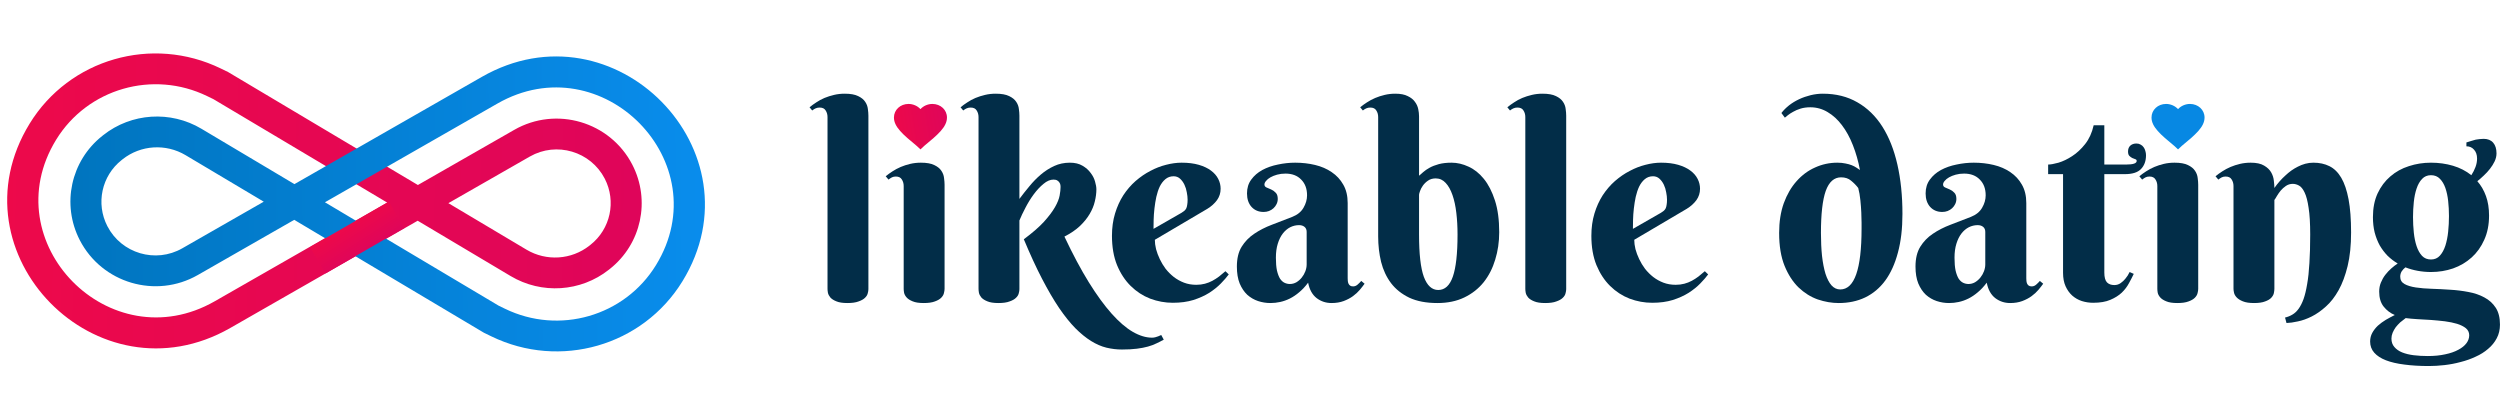
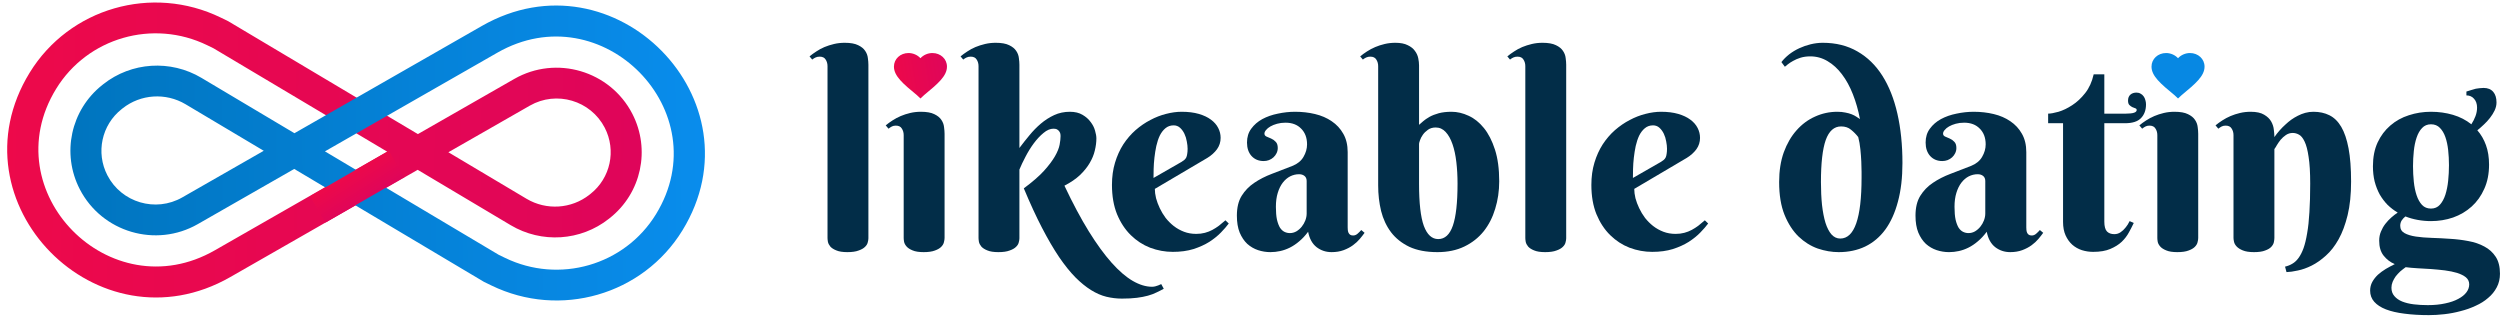
- <svg xmlns="http://www.w3.org/2000/svg" width="250" height="42" viewBox="0 0 330 42" fill="none">
+ <svg xmlns="http://www.w3.org/2000/svg" width="330" height="42" viewBox="0 0 330 42" fill="none">
  <mask id="mask0" mask-type="alpha" maskUnits="userSpaceOnUse" x="0" y="0" width="94" height="40">
    <rect width="94" height="40" fill="#C4C4C4" />
  </mask>
  <g mask="url(#mask0)">
    <path fill-rule="evenodd" clip-rule="evenodd" d="M79.826 16.861C77.967 13.261 73.458 11.93 69.94 13.943L59.186 20.097L69.501 26.237C72.12 27.795 75.43 27.581 77.811 25.7L77.943 25.595C80.584 23.508 81.372 19.855 79.826 16.861ZM55.134 22.416L67.408 29.722C71.491 32.153 76.654 31.819 80.366 28.885L80.498 28.78C84.66 25.49 85.901 19.734 83.466 15.017C80.537 9.343 73.431 7.246 67.887 10.418L55.161 17.701L30.114 2.793L29.136 2.318C20.075 -2.086 9.155 1.063 3.918 9.59C-6.609 26.732 12.889 46.593 30.404 36.569L55.134 22.416ZM51.109 20.02L28.171 6.367L27.349 5.968C20.186 2.487 11.554 4.976 7.414 11.717C-0.908 25.268 14.505 40.968 28.352 33.044L51.109 20.02Z" fill="url(#paint0_linear)" />
    <path fill-rule="evenodd" clip-rule="evenodd" d="M14.174 23.139C16.033 26.739 20.542 28.07 24.06 26.057L34.814 19.903L24.499 13.763C21.88 12.205 18.57 12.418 16.189 14.3L16.057 14.405C13.416 16.492 12.628 20.145 14.174 23.139ZM38.866 17.584L26.592 10.278C22.509 7.848 17.346 8.181 13.634 11.115L13.502 11.22C9.34 14.51 8.099 20.266 10.534 24.983C13.463 30.657 20.569 32.754 26.113 29.581L38.839 22.299L63.886 37.207L64.864 37.682C73.925 42.086 84.845 38.937 90.082 30.41C100.609 13.268 81.111 -6.592 63.596 3.431L38.866 17.584ZM42.891 19.98L65.829 33.633L66.651 34.032C73.814 37.514 82.446 35.024 86.586 28.283C94.908 14.732 79.495 -0.968 65.648 6.956L42.891 19.98Z" fill="url(#paint1_linear)" />
    <rect x="51.331" y="19.894" width="4.03" height="12" transform="rotate(60 51.3311 19.894)" fill="url(#paint2_linear)" />
  </g>
  <path d="M114.629 31.453C114.629 31.605 114.6 31.787 114.541 31.998C114.494 32.209 114.371 32.408 114.172 32.596C113.984 32.783 113.703 32.941 113.328 33.07C112.965 33.211 112.473 33.281 111.852 33.281C111.23 33.281 110.744 33.205 110.393 33.053C110.041 32.912 109.777 32.742 109.602 32.543C109.438 32.344 109.332 32.139 109.285 31.928C109.25 31.717 109.232 31.547 109.232 31.418V8.742C109.232 8.402 109.15 8.109 108.986 7.863C108.834 7.605 108.57 7.477 108.195 7.477C107.996 7.477 107.82 7.512 107.668 7.582C107.527 7.641 107.375 7.734 107.211 7.863L106.859 7.441C107.129 7.219 107.428 7.002 107.756 6.791C108.084 6.568 108.441 6.375 108.828 6.211C109.227 6.047 109.648 5.912 110.094 5.807C110.539 5.701 111.008 5.648 111.5 5.648C112.262 5.648 112.854 5.754 113.275 5.965C113.697 6.164 114.008 6.416 114.207 6.721C114.406 7.014 114.523 7.33 114.559 7.67C114.605 7.998 114.629 8.291 114.629 8.549V31.453Z" fill="#022D48" />
  <path d="M124.684 31.418C124.684 31.57 124.654 31.758 124.596 31.98C124.549 32.191 124.426 32.397 124.227 32.596C124.039 32.783 123.764 32.941 123.4 33.07C123.037 33.211 122.545 33.281 121.924 33.281C121.303 33.281 120.816 33.205 120.465 33.053C120.113 32.912 119.85 32.742 119.674 32.543C119.498 32.344 119.387 32.139 119.34 31.928C119.305 31.717 119.287 31.547 119.287 31.418V17.848C119.287 17.508 119.205 17.215 119.041 16.969C118.889 16.711 118.625 16.582 118.25 16.582C118.051 16.582 117.881 16.617 117.74 16.688C117.6 16.758 117.447 16.857 117.283 16.986L116.914 16.547C117.184 16.324 117.482 16.107 117.811 15.896C118.15 15.674 118.514 15.48 118.9 15.316C119.287 15.152 119.703 15.018 120.148 14.912C120.594 14.807 121.062 14.754 121.555 14.754C122.316 14.754 122.908 14.859 123.33 15.07C123.752 15.27 124.062 15.521 124.262 15.826C124.461 16.119 124.578 16.436 124.613 16.775C124.66 17.115 124.684 17.414 124.684 17.672V31.418Z" fill="#022D48" />
  <path d="M134.562 19.535C134.973 18.984 135.412 18.428 135.881 17.865C136.35 17.291 136.854 16.775 137.393 16.318C137.932 15.861 138.518 15.486 139.15 15.193C139.783 14.9 140.475 14.754 141.225 14.754C141.893 14.754 142.449 14.889 142.895 15.158C143.34 15.416 143.697 15.732 143.967 16.107C144.248 16.471 144.441 16.852 144.547 17.25C144.664 17.648 144.723 17.988 144.723 18.27C144.723 18.785 144.652 19.324 144.512 19.887C144.383 20.438 144.154 20.988 143.826 21.539C143.51 22.078 143.082 22.605 142.543 23.121C142.004 23.625 141.324 24.088 140.504 24.51C141.605 26.842 142.678 28.852 143.721 30.539C144.764 32.215 145.766 33.592 146.727 34.67C147.699 35.76 148.631 36.562 149.521 37.078C150.412 37.594 151.262 37.852 152.07 37.852C152.211 37.852 152.352 37.834 152.492 37.799C152.633 37.764 152.762 37.723 152.879 37.676C153.008 37.629 153.143 37.57 153.283 37.5L153.617 38.115C153.301 38.291 152.979 38.455 152.65 38.607C152.322 38.772 151.947 38.912 151.525 39.029C151.104 39.147 150.617 39.24 150.066 39.31C149.516 39.381 148.859 39.416 148.098 39.416C147.406 39.416 146.721 39.334 146.041 39.17C145.373 39.006 144.699 38.713 144.02 38.291C143.34 37.869 142.648 37.307 141.945 36.603C141.254 35.9 140.539 35.01 139.801 33.932C139.074 32.853 138.324 31.57 137.551 30.082C136.777 28.594 135.975 26.854 135.143 24.861C136.268 24.029 137.152 23.262 137.797 22.559C138.441 21.844 138.928 21.199 139.256 20.625C139.584 20.051 139.789 19.541 139.871 19.096C139.953 18.65 139.994 18.27 139.994 17.953C139.994 17.906 139.988 17.83 139.977 17.725C139.965 17.607 139.924 17.496 139.854 17.391C139.795 17.285 139.701 17.191 139.572 17.109C139.455 17.027 139.285 16.986 139.062 16.986C138.629 16.986 138.189 17.174 137.744 17.549C137.299 17.912 136.871 18.369 136.461 18.92C136.062 19.459 135.699 20.045 135.371 20.678C135.043 21.299 134.773 21.867 134.562 22.383V31.453C134.562 31.605 134.533 31.787 134.475 31.998C134.428 32.209 134.305 32.408 134.105 32.596C133.918 32.783 133.637 32.941 133.262 33.07C132.898 33.211 132.406 33.281 131.785 33.281C131.164 33.281 130.678 33.205 130.326 33.053C129.975 32.912 129.711 32.742 129.535 32.543C129.371 32.344 129.266 32.139 129.219 31.928C129.184 31.717 129.166 31.547 129.166 31.418V8.742C129.166 8.402 129.084 8.109 128.92 7.863C128.768 7.605 128.504 7.477 128.129 7.477C127.93 7.477 127.754 7.512 127.602 7.582C127.461 7.641 127.309 7.734 127.145 7.863L126.793 7.441C127.062 7.219 127.361 7.002 127.689 6.791C128.018 6.568 128.375 6.375 128.762 6.211C129.16 6.047 129.582 5.912 130.027 5.807C130.473 5.701 130.941 5.648 131.434 5.648C132.195 5.648 132.787 5.754 133.209 5.965C133.631 6.164 133.941 6.416 134.141 6.721C134.34 7.014 134.457 7.33 134.492 7.67C134.539 7.998 134.562 8.291 134.562 8.549V19.535Z" fill="#022D48" />
  <path d="M152.439 24.932C152.439 25.307 152.492 25.717 152.598 26.162C152.715 26.596 152.879 27.035 153.09 27.48C153.301 27.926 153.559 28.354 153.863 28.764C154.18 29.162 154.537 29.52 154.936 29.836C155.346 30.152 155.797 30.404 156.289 30.592C156.781 30.779 157.32 30.873 157.906 30.873C158.316 30.873 158.697 30.826 159.049 30.732C159.4 30.639 159.729 30.51 160.033 30.346C160.338 30.182 160.631 29.994 160.912 29.783C161.193 29.561 161.475 29.326 161.756 29.08L162.195 29.502C161.926 29.865 161.58 30.264 161.158 30.697C160.736 31.131 160.227 31.541 159.629 31.928C159.031 32.303 158.334 32.619 157.537 32.877C156.74 33.123 155.832 33.246 154.812 33.246C153.793 33.246 152.797 33.065 151.824 32.701C150.863 32.326 150.008 31.77 149.258 31.031C148.508 30.293 147.904 29.373 147.447 28.271C147.002 27.17 146.779 25.881 146.779 24.404C146.779 23.338 146.914 22.359 147.184 21.469C147.453 20.578 147.816 19.775 148.273 19.061C148.742 18.346 149.281 17.719 149.891 17.18C150.512 16.641 151.162 16.195 151.842 15.844C152.521 15.48 153.213 15.211 153.916 15.035C154.631 14.848 155.316 14.754 155.973 14.754C156.84 14.754 157.596 14.848 158.24 15.035C158.885 15.223 159.418 15.475 159.84 15.791C160.273 16.107 160.596 16.477 160.807 16.898C161.018 17.309 161.123 17.742 161.123 18.199C161.123 18.75 160.965 19.248 160.648 19.693C160.332 20.127 159.91 20.508 159.383 20.836L152.439 24.932ZM155.973 21.363C156.125 21.27 156.248 21.182 156.342 21.1C156.447 21.006 156.529 20.9 156.588 20.783C156.646 20.654 156.688 20.502 156.711 20.326C156.746 20.139 156.764 19.91 156.764 19.641C156.764 19.348 156.729 19.025 156.658 18.674C156.6 18.311 156.494 17.971 156.342 17.654C156.189 17.338 155.996 17.074 155.762 16.863C155.527 16.652 155.246 16.547 154.918 16.547C154.496 16.547 154.133 16.676 153.828 16.934C153.535 17.18 153.289 17.502 153.09 17.9C152.902 18.299 152.75 18.756 152.633 19.271C152.527 19.775 152.445 20.285 152.387 20.801C152.328 21.316 152.293 21.814 152.281 22.295C152.27 22.764 152.264 23.162 152.264 23.49L155.973 21.363Z" fill="#022D48" />
  <path d="M172.479 23.895C172.479 23.602 172.385 23.379 172.197 23.227C172.01 23.074 171.77 22.998 171.477 22.998C171.066 22.998 170.674 23.092 170.299 23.279C169.936 23.467 169.613 23.742 169.332 24.105C169.051 24.469 168.828 24.92 168.664 25.459C168.5 25.986 168.418 26.602 168.418 27.305C168.418 27.984 168.465 28.547 168.559 28.992C168.664 29.438 168.799 29.795 168.963 30.064C169.139 30.322 169.338 30.504 169.561 30.609C169.783 30.715 170.018 30.768 170.264 30.768C170.568 30.768 170.855 30.691 171.125 30.539C171.395 30.375 171.629 30.17 171.828 29.924C172.027 29.678 172.186 29.402 172.303 29.098C172.42 28.793 172.479 28.488 172.479 28.184V23.895ZM169.684 16.195C169.285 16.195 168.916 16.242 168.576 16.336C168.236 16.43 167.943 16.547 167.697 16.688C167.451 16.828 167.258 16.986 167.117 17.162C166.977 17.326 166.906 17.484 166.906 17.637C166.906 17.812 166.994 17.941 167.17 18.023C167.357 18.094 167.562 18.182 167.785 18.287C168.008 18.381 168.207 18.521 168.383 18.709C168.57 18.885 168.664 19.16 168.664 19.535C168.664 19.781 168.611 20.01 168.506 20.221C168.412 20.42 168.277 20.602 168.102 20.766C167.938 20.918 167.738 21.041 167.504 21.135C167.281 21.217 167.047 21.258 166.801 21.258C166.145 21.258 165.611 21.035 165.201 20.59C164.803 20.145 164.604 19.553 164.604 18.814C164.604 18.1 164.791 17.49 165.166 16.986C165.541 16.471 166.027 16.049 166.625 15.721C167.234 15.393 167.92 15.152 168.682 15C169.443 14.836 170.205 14.754 170.967 14.754C171.881 14.754 172.754 14.854 173.586 15.053C174.418 15.252 175.15 15.568 175.783 16.002C176.428 16.436 176.938 16.986 177.312 17.654C177.699 18.322 177.893 19.131 177.893 20.08V30.012C177.893 30.117 177.898 30.234 177.91 30.363C177.922 30.492 177.951 30.609 177.998 30.715C178.045 30.82 178.115 30.908 178.209 30.979C178.303 31.049 178.438 31.084 178.613 31.084C178.824 31.084 179.018 31.008 179.193 30.855C179.381 30.691 179.545 30.527 179.686 30.363L180.125 30.732C179.949 30.979 179.738 31.248 179.492 31.541C179.246 31.834 178.947 32.109 178.596 32.367C178.244 32.625 177.834 32.842 177.365 33.018C176.896 33.193 176.363 33.281 175.766 33.281C175.027 33.281 174.371 33.065 173.797 32.631C173.223 32.185 172.848 31.506 172.672 30.592C172.297 31.096 171.904 31.518 171.494 31.857C171.096 32.197 170.686 32.473 170.264 32.684C169.842 32.895 169.414 33.047 168.98 33.141C168.559 33.234 168.131 33.281 167.697 33.281C167.135 33.281 166.59 33.193 166.062 33.018C165.535 32.842 165.061 32.566 164.639 32.191C164.229 31.805 163.895 31.307 163.637 30.697C163.391 30.088 163.268 29.344 163.268 28.465C163.268 27.398 163.479 26.525 163.9 25.846C164.322 25.166 164.873 24.598 165.553 24.141C166.244 23.672 167.023 23.273 167.891 22.945C168.77 22.617 169.666 22.271 170.58 21.908C171.26 21.639 171.752 21.24 172.057 20.713C172.373 20.174 172.531 19.623 172.531 19.061C172.531 18.193 172.273 17.502 171.758 16.986C171.254 16.459 170.562 16.195 169.684 16.195Z" fill="#022D48" />
  <path d="M192.395 24.246C192.395 23.227 192.342 22.271 192.236 21.381C192.131 20.479 191.961 19.693 191.727 19.025C191.492 18.346 191.193 17.812 190.83 17.426C190.467 17.027 190.027 16.828 189.512 16.828C189.113 16.828 188.773 16.928 188.492 17.127C188.223 17.314 188 17.531 187.824 17.777C187.648 18.023 187.52 18.27 187.438 18.516C187.355 18.75 187.314 18.908 187.314 18.99V24.246C187.314 26.801 187.525 28.658 187.947 29.818C188.381 30.979 189.014 31.559 189.846 31.559C190.725 31.559 191.369 30.967 191.779 29.783C192.189 28.6 192.395 26.754 192.395 24.246ZM181.918 8.742C181.918 8.402 181.836 8.109 181.672 7.863C181.52 7.605 181.256 7.477 180.881 7.477C180.682 7.477 180.506 7.512 180.354 7.582C180.213 7.641 180.061 7.734 179.896 7.863L179.545 7.441C179.814 7.219 180.113 7.002 180.441 6.791C180.781 6.568 181.145 6.375 181.531 6.211C181.918 6.047 182.334 5.912 182.779 5.807C183.225 5.701 183.693 5.648 184.186 5.648C184.865 5.648 185.41 5.754 185.82 5.965C186.242 6.164 186.559 6.416 186.77 6.721C186.992 7.014 187.139 7.336 187.209 7.688C187.279 8.027 187.314 8.344 187.314 8.637V16.477C187.455 16.348 187.637 16.189 187.859 16.002C188.082 15.803 188.363 15.609 188.703 15.422C189.043 15.234 189.447 15.076 189.916 14.947C190.396 14.818 190.959 14.754 191.604 14.754C192.354 14.754 193.104 14.93 193.854 15.281C194.604 15.621 195.277 16.16 195.875 16.898C196.473 17.637 196.959 18.586 197.334 19.746C197.709 20.906 197.896 22.301 197.896 23.93C197.896 25.207 197.721 26.414 197.369 27.551C197.029 28.688 196.52 29.684 195.84 30.539C195.16 31.383 194.311 32.051 193.291 32.543C192.271 33.035 191.088 33.281 189.74 33.281C188.275 33.281 187.039 33.047 186.031 32.578C185.035 32.098 184.232 31.459 183.623 30.662C183.014 29.854 182.574 28.916 182.305 27.85C182.047 26.783 181.918 25.658 181.918 24.475V8.742Z" fill="#022D48" />
  <path d="M206.738 31.453C206.738 31.605 206.709 31.787 206.65 31.998C206.604 32.209 206.48 32.408 206.281 32.596C206.094 32.783 205.812 32.941 205.438 33.07C205.074 33.211 204.582 33.281 203.961 33.281C203.34 33.281 202.854 33.205 202.502 33.053C202.15 32.912 201.887 32.742 201.711 32.543C201.547 32.344 201.441 32.139 201.395 31.928C201.359 31.717 201.342 31.547 201.342 31.418V8.742C201.342 8.402 201.26 8.109 201.096 7.863C200.943 7.605 200.68 7.477 200.305 7.477C200.105 7.477 199.93 7.512 199.777 7.582C199.637 7.641 199.484 7.734 199.32 7.863L198.969 7.441C199.238 7.219 199.537 7.002 199.865 6.791C200.193 6.568 200.551 6.375 200.938 6.211C201.336 6.047 201.758 5.912 202.203 5.807C202.648 5.701 203.117 5.648 203.609 5.648C204.371 5.648 204.963 5.754 205.385 5.965C205.807 6.164 206.117 6.416 206.316 6.721C206.516 7.014 206.633 7.33 206.668 7.67C206.715 7.998 206.738 8.291 206.738 8.549V31.453Z" fill="#022D48" />
  <path d="M215.721 24.932C215.721 25.307 215.773 25.717 215.879 26.162C215.996 26.596 216.16 27.035 216.371 27.48C216.582 27.926 216.84 28.354 217.145 28.764C217.461 29.162 217.818 29.52 218.217 29.836C218.627 30.152 219.078 30.404 219.57 30.592C220.062 30.779 220.602 30.873 221.188 30.873C221.598 30.873 221.979 30.826 222.33 30.732C222.682 30.639 223.01 30.51 223.314 30.346C223.619 30.182 223.912 29.994 224.193 29.783C224.475 29.561 224.756 29.326 225.037 29.08L225.477 29.502C225.207 29.865 224.861 30.264 224.439 30.697C224.018 31.131 223.508 31.541 222.91 31.928C222.312 32.303 221.615 32.619 220.818 32.877C220.021 33.123 219.113 33.246 218.094 33.246C217.074 33.246 216.078 33.065 215.105 32.701C214.145 32.326 213.289 31.77 212.539 31.031C211.789 30.293 211.186 29.373 210.729 28.271C210.283 27.17 210.061 25.881 210.061 24.404C210.061 23.338 210.195 22.359 210.465 21.469C210.734 20.578 211.098 19.775 211.555 19.061C212.023 18.346 212.562 17.719 213.172 17.18C213.793 16.641 214.443 16.195 215.123 15.844C215.803 15.48 216.494 15.211 217.197 15.035C217.912 14.848 218.598 14.754 219.254 14.754C220.121 14.754 220.877 14.848 221.521 15.035C222.166 15.223 222.699 15.475 223.121 15.791C223.555 16.107 223.877 16.477 224.088 16.898C224.299 17.309 224.404 17.742 224.404 18.199C224.404 18.75 224.246 19.248 223.93 19.693C223.613 20.127 223.191 20.508 222.664 20.836L215.721 24.932ZM219.254 21.363C219.406 21.27 219.529 21.182 219.623 21.1C219.729 21.006 219.811 20.9 219.869 20.783C219.928 20.654 219.969 20.502 219.992 20.326C220.027 20.139 220.045 19.91 220.045 19.641C220.045 19.348 220.01 19.025 219.939 18.674C219.881 18.311 219.775 17.971 219.623 17.654C219.471 17.338 219.277 17.074 219.043 16.863C218.809 16.652 218.527 16.547 218.199 16.547C217.777 16.547 217.414 16.676 217.109 16.934C216.816 17.18 216.57 17.502 216.371 17.9C216.184 18.299 216.031 18.756 215.914 19.271C215.809 19.775 215.727 20.285 215.668 20.801C215.609 21.316 215.574 21.814 215.562 22.295C215.551 22.764 215.545 23.162 215.545 23.49L219.254 21.363Z" fill="#022D48" />
  <path d="M245.727 23.455C245.727 23.326 245.727 23.068 245.727 22.682C245.727 22.283 245.715 21.832 245.691 21.328C245.668 20.812 245.627 20.268 245.568 19.693C245.51 19.119 245.416 18.586 245.287 18.094C245.006 17.73 244.689 17.408 244.338 17.127C243.998 16.834 243.559 16.688 243.02 16.688C242.105 16.688 241.432 17.285 240.998 18.48C240.576 19.676 240.365 21.527 240.365 24.035C240.365 25.137 240.412 26.145 240.506 27.059C240.611 27.973 240.764 28.758 240.963 29.414C241.174 30.07 241.438 30.58 241.754 30.943C242.082 31.307 242.469 31.488 242.914 31.488C244.789 31.488 245.727 28.811 245.727 23.455ZM245.516 15.721C245.293 14.549 244.982 13.459 244.584 12.451C244.186 11.432 243.705 10.553 243.143 9.814C242.592 9.076 241.959 8.496 241.244 8.074C240.541 7.652 239.779 7.441 238.959 7.441C238.49 7.441 238.062 7.5 237.676 7.617C237.301 7.734 236.973 7.875 236.691 8.039C236.41 8.191 236.176 8.344 235.988 8.496C235.812 8.637 235.684 8.742 235.602 8.812L235.145 8.197C235.426 7.834 235.766 7.494 236.164 7.178C236.574 6.861 237.02 6.592 237.5 6.369C237.98 6.146 238.484 5.971 239.012 5.842C239.551 5.713 240.084 5.648 240.611 5.648C242.346 5.648 243.869 6.029 245.182 6.791C246.494 7.541 247.59 8.607 248.469 9.99C249.348 11.373 250.01 13.043 250.455 15C250.9 16.957 251.123 19.131 251.123 21.521C251.123 23.455 250.924 25.154 250.525 26.619C250.139 28.084 249.582 29.314 248.855 30.311C248.129 31.295 247.244 32.039 246.201 32.543C245.17 33.035 244.004 33.281 242.703 33.281C241.801 33.281 240.881 33.123 239.943 32.807C239.018 32.478 238.174 31.951 237.412 31.225C236.662 30.498 236.047 29.549 235.566 28.377C235.086 27.193 234.846 25.746 234.846 24.035C234.846 22.559 235.051 21.246 235.461 20.098C235.883 18.949 236.445 17.982 237.148 17.197C237.852 16.4 238.666 15.797 239.592 15.387C240.518 14.965 241.496 14.754 242.527 14.754C242.926 14.754 243.283 14.789 243.6 14.859C243.916 14.918 244.191 14.994 244.426 15.088C244.66 15.182 244.865 15.287 245.041 15.404C245.217 15.51 245.375 15.615 245.516 15.721Z" fill="#022D48" />
  <path d="M262.057 23.895C262.057 23.602 261.963 23.379 261.775 23.227C261.588 23.074 261.348 22.998 261.055 22.998C260.645 22.998 260.252 23.092 259.877 23.279C259.514 23.467 259.191 23.742 258.91 24.105C258.629 24.469 258.406 24.92 258.242 25.459C258.078 25.986 257.996 26.602 257.996 27.305C257.996 27.984 258.043 28.547 258.137 28.992C258.242 29.438 258.377 29.795 258.541 30.064C258.717 30.322 258.916 30.504 259.139 30.609C259.361 30.715 259.596 30.768 259.842 30.768C260.146 30.768 260.434 30.691 260.703 30.539C260.973 30.375 261.207 30.17 261.406 29.924C261.605 29.678 261.764 29.402 261.881 29.098C261.998 28.793 262.057 28.488 262.057 28.184V23.895ZM259.262 16.195C258.863 16.195 258.494 16.242 258.154 16.336C257.814 16.43 257.521 16.547 257.275 16.688C257.029 16.828 256.836 16.986 256.695 17.162C256.555 17.326 256.484 17.484 256.484 17.637C256.484 17.812 256.572 17.941 256.748 18.023C256.936 18.094 257.141 18.182 257.363 18.287C257.586 18.381 257.785 18.521 257.961 18.709C258.148 18.885 258.242 19.16 258.242 19.535C258.242 19.781 258.189 20.01 258.084 20.221C257.99 20.42 257.855 20.602 257.68 20.766C257.516 20.918 257.316 21.041 257.082 21.135C256.859 21.217 256.625 21.258 256.379 21.258C255.723 21.258 255.189 21.035 254.779 20.59C254.381 20.145 254.182 19.553 254.182 18.814C254.182 18.1 254.369 17.49 254.744 16.986C255.119 16.471 255.605 16.049 256.203 15.721C256.812 15.393 257.498 15.152 258.26 15C259.021 14.836 259.783 14.754 260.545 14.754C261.459 14.754 262.332 14.854 263.164 15.053C263.996 15.252 264.729 15.568 265.361 16.002C266.006 16.436 266.516 16.986 266.891 17.654C267.277 18.322 267.471 19.131 267.471 20.08V30.012C267.471 30.117 267.477 30.234 267.488 30.363C267.5 30.492 267.529 30.609 267.576 30.715C267.623 30.82 267.693 30.908 267.787 30.979C267.881 31.049 268.016 31.084 268.191 31.084C268.402 31.084 268.596 31.008 268.771 30.855C268.959 30.691 269.123 30.527 269.264 30.363L269.703 30.732C269.527 30.979 269.316 31.248 269.07 31.541C268.824 31.834 268.525 32.109 268.174 32.367C267.822 32.625 267.412 32.842 266.943 33.018C266.475 33.193 265.941 33.281 265.344 33.281C264.605 33.281 263.949 33.065 263.375 32.631C262.801 32.185 262.426 31.506 262.25 30.592C261.875 31.096 261.482 31.518 261.072 31.857C260.674 32.197 260.264 32.473 259.842 32.684C259.42 32.895 258.992 33.047 258.559 33.141C258.137 33.234 257.709 33.281 257.275 33.281C256.713 33.281 256.168 33.193 255.641 33.018C255.113 32.842 254.639 32.566 254.217 32.191C253.807 31.805 253.473 31.307 253.215 30.697C252.969 30.088 252.846 29.344 252.846 28.465C252.846 27.398 253.057 26.525 253.479 25.846C253.9 25.166 254.451 24.598 255.131 24.141C255.822 23.672 256.602 23.273 257.469 22.945C258.348 22.617 259.244 22.271 260.158 21.908C260.838 21.639 261.33 21.24 261.635 20.713C261.951 20.174 262.109 19.623 262.109 19.061C262.109 18.193 261.852 17.502 261.336 16.986C260.832 16.459 260.141 16.195 259.262 16.195Z" fill="#022D48" />
  <path d="M277.771 16.266V29.256C277.771 29.877 277.889 30.311 278.123 30.557C278.357 30.791 278.68 30.908 279.09 30.908C279.406 30.908 279.688 30.82 279.934 30.645C280.18 30.469 280.391 30.27 280.566 30.047C280.777 29.801 280.959 29.514 281.111 29.186L281.656 29.432C281.48 29.807 281.27 30.217 281.023 30.662C280.789 31.107 280.473 31.523 280.074 31.91C279.676 32.285 279.172 32.602 278.562 32.859C277.965 33.117 277.209 33.246 276.295 33.246C275.779 33.246 275.281 33.17 274.801 33.018C274.332 32.865 273.91 32.625 273.535 32.297C273.172 31.969 272.879 31.559 272.656 31.066C272.434 30.574 272.322 29.982 272.322 29.291V16.266H270.354V15C270.682 15 271.139 14.918 271.725 14.754C272.311 14.578 272.908 14.291 273.518 13.893C274.139 13.494 274.713 12.961 275.24 12.293C275.768 11.625 276.143 10.799 276.365 9.814H277.771V15H280.637C281.574 15 282.043 14.842 282.043 14.525C282.043 14.408 281.984 14.332 281.867 14.297C281.75 14.25 281.615 14.197 281.463 14.139C281.322 14.068 281.193 13.975 281.076 13.857C280.959 13.74 280.9 13.547 280.9 13.277C280.9 12.949 281 12.691 281.199 12.504C281.41 12.316 281.68 12.223 282.008 12.223C282.219 12.223 282.4 12.27 282.553 12.363C282.717 12.445 282.852 12.562 282.957 12.715C283.062 12.855 283.139 13.02 283.186 13.207C283.244 13.395 283.273 13.582 283.273 13.77C283.273 14.531 283.051 15.141 282.605 15.598C282.172 16.043 281.469 16.266 280.496 16.266H277.771Z" fill="#022D48" />
  <path d="M290.164 31.418C290.164 31.57 290.135 31.758 290.076 31.98C290.029 32.191 289.906 32.397 289.707 32.596C289.52 32.783 289.244 32.941 288.881 33.07C288.518 33.211 288.025 33.281 287.404 33.281C286.783 33.281 286.297 33.205 285.945 33.053C285.594 32.912 285.33 32.742 285.154 32.543C284.979 32.344 284.867 32.139 284.82 31.928C284.785 31.717 284.768 31.547 284.768 31.418V17.848C284.768 17.508 284.686 17.215 284.521 16.969C284.369 16.711 284.105 16.582 283.73 16.582C283.531 16.582 283.361 16.617 283.221 16.688C283.08 16.758 282.928 16.857 282.764 16.986L282.395 16.547C282.664 16.324 282.963 16.107 283.291 15.896C283.631 15.674 283.994 15.48 284.381 15.316C284.768 15.152 285.184 15.018 285.629 14.912C286.074 14.807 286.543 14.754 287.035 14.754C287.797 14.754 288.389 14.859 288.811 15.07C289.232 15.27 289.543 15.521 289.742 15.826C289.941 16.119 290.059 16.436 290.094 16.775C290.141 17.115 290.164 17.414 290.164 17.672V31.418Z" fill="#022D48" />
  <path d="M304.947 24.246C304.947 22.77 304.877 21.592 304.736 20.713C304.607 19.822 304.432 19.148 304.209 18.691C303.986 18.223 303.74 17.918 303.471 17.777C303.201 17.625 302.926 17.549 302.645 17.549C302.305 17.549 302 17.643 301.73 17.83C301.473 18.006 301.244 18.211 301.045 18.445C300.857 18.68 300.693 18.914 300.553 19.148C300.424 19.383 300.312 19.559 300.219 19.676V31.418C300.219 31.57 300.195 31.758 300.148 31.98C300.102 32.191 299.984 32.397 299.797 32.596C299.621 32.783 299.352 32.941 298.988 33.07C298.637 33.211 298.15 33.281 297.529 33.281C296.908 33.281 296.416 33.205 296.053 33.053C295.701 32.912 295.432 32.742 295.244 32.543C295.057 32.344 294.939 32.139 294.893 31.928C294.846 31.717 294.822 31.547 294.822 31.418V17.848C294.822 17.508 294.74 17.215 294.576 16.969C294.424 16.711 294.16 16.582 293.785 16.582C293.586 16.582 293.416 16.617 293.275 16.688C293.135 16.758 292.982 16.857 292.818 16.986L292.449 16.547C292.719 16.324 293.018 16.107 293.346 15.896C293.686 15.674 294.049 15.48 294.436 15.316C294.822 15.152 295.238 15.018 295.684 14.912C296.129 14.807 296.598 14.754 297.09 14.754C297.852 14.754 298.443 14.883 298.865 15.141C299.287 15.387 299.598 15.685 299.797 16.037C299.996 16.389 300.113 16.758 300.148 17.145C300.195 17.52 300.219 17.836 300.219 18.094C300.652 17.473 301.145 16.916 301.695 16.424C301.918 16.213 302.164 16.008 302.434 15.809C302.715 15.609 303.008 15.434 303.312 15.281C303.629 15.117 303.957 14.988 304.297 14.895C304.648 14.801 305.006 14.754 305.369 14.754C306.166 14.754 306.869 14.906 307.479 15.211C308.1 15.516 308.621 16.025 309.043 16.74C309.465 17.455 309.787 18.404 310.01 19.588C310.232 20.76 310.344 22.219 310.344 23.965C310.344 25.664 310.191 27.141 309.887 28.395C309.582 29.648 309.184 30.715 308.691 31.594C308.199 32.473 307.643 33.188 307.021 33.738C306.4 34.301 305.773 34.74 305.141 35.057C304.508 35.373 303.898 35.59 303.312 35.707C302.738 35.836 302.24 35.906 301.818 35.918L301.625 35.197C301.977 35.115 302.299 34.986 302.592 34.81C302.896 34.635 303.172 34.377 303.418 34.037C303.664 33.697 303.881 33.27 304.068 32.754C304.256 32.227 304.414 31.57 304.543 30.785C304.684 30 304.783 29.074 304.842 28.008C304.912 26.93 304.947 25.676 304.947 24.246Z" fill="#022D48" />
  <path d="M313.227 21.943C313.227 20.748 313.432 19.705 313.842 18.814C314.264 17.912 314.826 17.162 315.529 16.564C316.232 15.955 317.047 15.504 317.973 15.211C318.898 14.906 319.871 14.754 320.891 14.754C321.91 14.754 322.877 14.889 323.791 15.158C324.705 15.428 325.514 15.844 326.217 16.406C326.439 16.066 326.621 15.709 326.762 15.334C326.902 14.959 326.973 14.584 326.973 14.209C326.973 13.717 326.838 13.324 326.568 13.031C326.311 12.738 325.977 12.592 325.566 12.592V12.082C325.824 12 326.053 11.93 326.252 11.871C326.451 11.801 326.633 11.748 326.797 11.713C326.961 11.678 327.125 11.654 327.289 11.643C327.453 11.619 327.635 11.607 327.834 11.607C328.385 11.607 328.807 11.777 329.1 12.117C329.393 12.457 329.539 12.926 329.539 13.523C329.539 13.875 329.457 14.227 329.293 14.578C329.129 14.918 328.924 15.246 328.678 15.562C328.432 15.879 328.156 16.178 327.852 16.459C327.559 16.74 327.277 16.986 327.008 17.197C327.5 17.76 327.881 18.416 328.15 19.166C328.42 19.916 328.555 20.771 328.555 21.732C328.555 22.939 328.344 24.006 327.922 24.932C327.512 25.857 326.955 26.637 326.252 27.27C325.549 27.902 324.734 28.383 323.809 28.711C322.883 29.027 321.91 29.186 320.891 29.186C320.293 29.186 319.707 29.133 319.133 29.027C318.559 28.922 318.02 28.77 317.516 28.57C317.328 28.711 317.164 28.887 317.023 29.098C316.895 29.309 316.83 29.543 316.83 29.801C316.83 30.234 317.018 30.557 317.393 30.768C317.768 30.979 318.266 31.131 318.887 31.225C319.508 31.318 320.211 31.377 320.996 31.4C321.781 31.424 322.584 31.465 323.404 31.523C324.236 31.57 325.045 31.67 325.83 31.822C326.615 31.963 327.318 32.203 327.939 32.543C328.561 32.871 329.059 33.322 329.434 33.897C329.809 34.471 329.996 35.215 329.996 36.129C329.996 36.797 329.855 37.395 329.574 37.922C329.293 38.461 328.912 38.93 328.432 39.328C327.963 39.738 327.412 40.084 326.779 40.365C326.158 40.658 325.496 40.893 324.793 41.068C324.102 41.256 323.393 41.391 322.666 41.473C321.951 41.555 321.266 41.596 320.609 41.596C319.414 41.596 318.336 41.531 317.375 41.402C316.426 41.285 315.617 41.098 314.949 40.84C314.281 40.582 313.766 40.248 313.402 39.838C313.039 39.428 312.857 38.935 312.857 38.361C312.857 37.951 312.951 37.57 313.139 37.219C313.326 36.879 313.572 36.562 313.877 36.27C314.193 35.988 314.545 35.73 314.932 35.496C315.318 35.273 315.711 35.062 316.109 34.863C315.523 34.617 315.031 34.242 314.633 33.738C314.246 33.246 314.053 32.59 314.053 31.77C314.053 31.336 314.129 30.938 314.281 30.574C314.434 30.199 314.627 29.859 314.861 29.555C315.107 29.238 315.371 28.957 315.652 28.711C315.945 28.453 316.227 28.236 316.496 28.061C316.016 27.779 315.57 27.439 315.16 27.041C314.762 26.631 314.416 26.174 314.123 25.67C313.842 25.154 313.619 24.586 313.455 23.965C313.303 23.344 313.227 22.67 313.227 21.943ZM323.264 21.803C323.264 21.123 323.229 20.461 323.158 19.816C323.088 19.172 322.965 18.598 322.789 18.094C322.613 17.59 322.373 17.186 322.068 16.881C321.764 16.564 321.371 16.406 320.891 16.406C320.41 16.406 320.018 16.57 319.713 16.898C319.408 17.215 319.168 17.637 318.992 18.164C318.816 18.68 318.693 19.271 318.623 19.939C318.553 20.596 318.518 21.264 318.518 21.943C318.518 22.635 318.553 23.314 318.623 23.982C318.693 24.65 318.816 25.248 318.992 25.775C319.168 26.303 319.408 26.73 319.713 27.059C320.018 27.375 320.41 27.533 320.891 27.533C321.371 27.533 321.764 27.363 322.068 27.023C322.373 26.684 322.613 26.244 322.789 25.705C322.965 25.154 323.088 24.539 323.158 23.859C323.229 23.18 323.264 22.494 323.264 21.803ZM325.936 37.535C325.936 37.16 325.789 36.85 325.496 36.603C325.203 36.369 324.816 36.176 324.336 36.023C323.867 35.883 323.328 35.772 322.719 35.69C322.121 35.619 321.512 35.56 320.891 35.514C320.27 35.478 319.666 35.443 319.08 35.408C318.494 35.373 317.984 35.326 317.551 35.268C317.305 35.443 317.064 35.631 316.83 35.83C316.607 36.041 316.408 36.258 316.232 36.48C316.068 36.715 315.934 36.955 315.828 37.201C315.723 37.459 315.67 37.717 315.67 37.975C315.67 38.42 315.799 38.789 316.057 39.082C316.314 39.387 316.66 39.627 317.094 39.803C317.539 39.978 318.049 40.102 318.623 40.172C319.209 40.242 319.824 40.277 320.469 40.277C321.324 40.277 322.092 40.201 322.771 40.049C323.451 39.908 324.025 39.709 324.494 39.451C324.963 39.205 325.32 38.918 325.566 38.59C325.812 38.262 325.936 37.91 325.936 37.535Z" fill="#022D48" />
  <path d="M121.5 13L121.01 12.543C119.19 11.043 118 10.033 118 8.793C118 7.783 118.84 7 119.925 7C120.52 7 121.115 7.261 121.5 7.685C121.885 7.261 122.48 7 123.075 7C124.16 7 125 7.783 125 8.793C125 10.033 123.81 11.043 121.99 12.543L121.5 13Z" fill="url(#paint3_linear)" />
  <path d="M287.5 13L287.01 12.543C285.19 11.043 284 10.033 284 8.793C284 7.783 284.84 7 285.925 7C286.52 7 287.115 7.261 287.5 7.685C287.885 7.261 288.48 7 289.075 7C290.16 7 291 7.783 291 8.793C291 10.033 289.81 11.043 287.99 12.543L287.5 13Z" fill="#0788E3" />
  <defs>
    <linearGradient id="paint0_linear" x1="85" y1="19.5" x2="-1" y2="18.5" gradientUnits="userSpaceOnUse">
      <stop stop-color="#DF055A" />
      <stop offset="1" stop-color="#ED094A" />
    </linearGradient>
    <linearGradient id="paint1_linear" x1="10" y1="21.5" x2="94.5" y2="21" gradientUnits="userSpaceOnUse">
      <stop stop-color="#0075BF" />
      <stop offset="1" stop-color="#098DED" />
    </linearGradient>
    <linearGradient id="paint2_linear" x1="55.349" y1="21.967" x2="50.995" y2="22.167" gradientUnits="userSpaceOnUse">
      <stop stop-color="#DF055A" />
      <stop offset="1" stop-color="#ED094A" />
    </linearGradient>
    <linearGradient id="paint3_linear" x1="124.979" y1="8.036" x2="117.59" y2="9.218" gradientUnits="userSpaceOnUse">
      <stop stop-color="#DF055A" />
      <stop offset="1" stop-color="#ED094A" />
    </linearGradient>
  </defs>
</svg>
